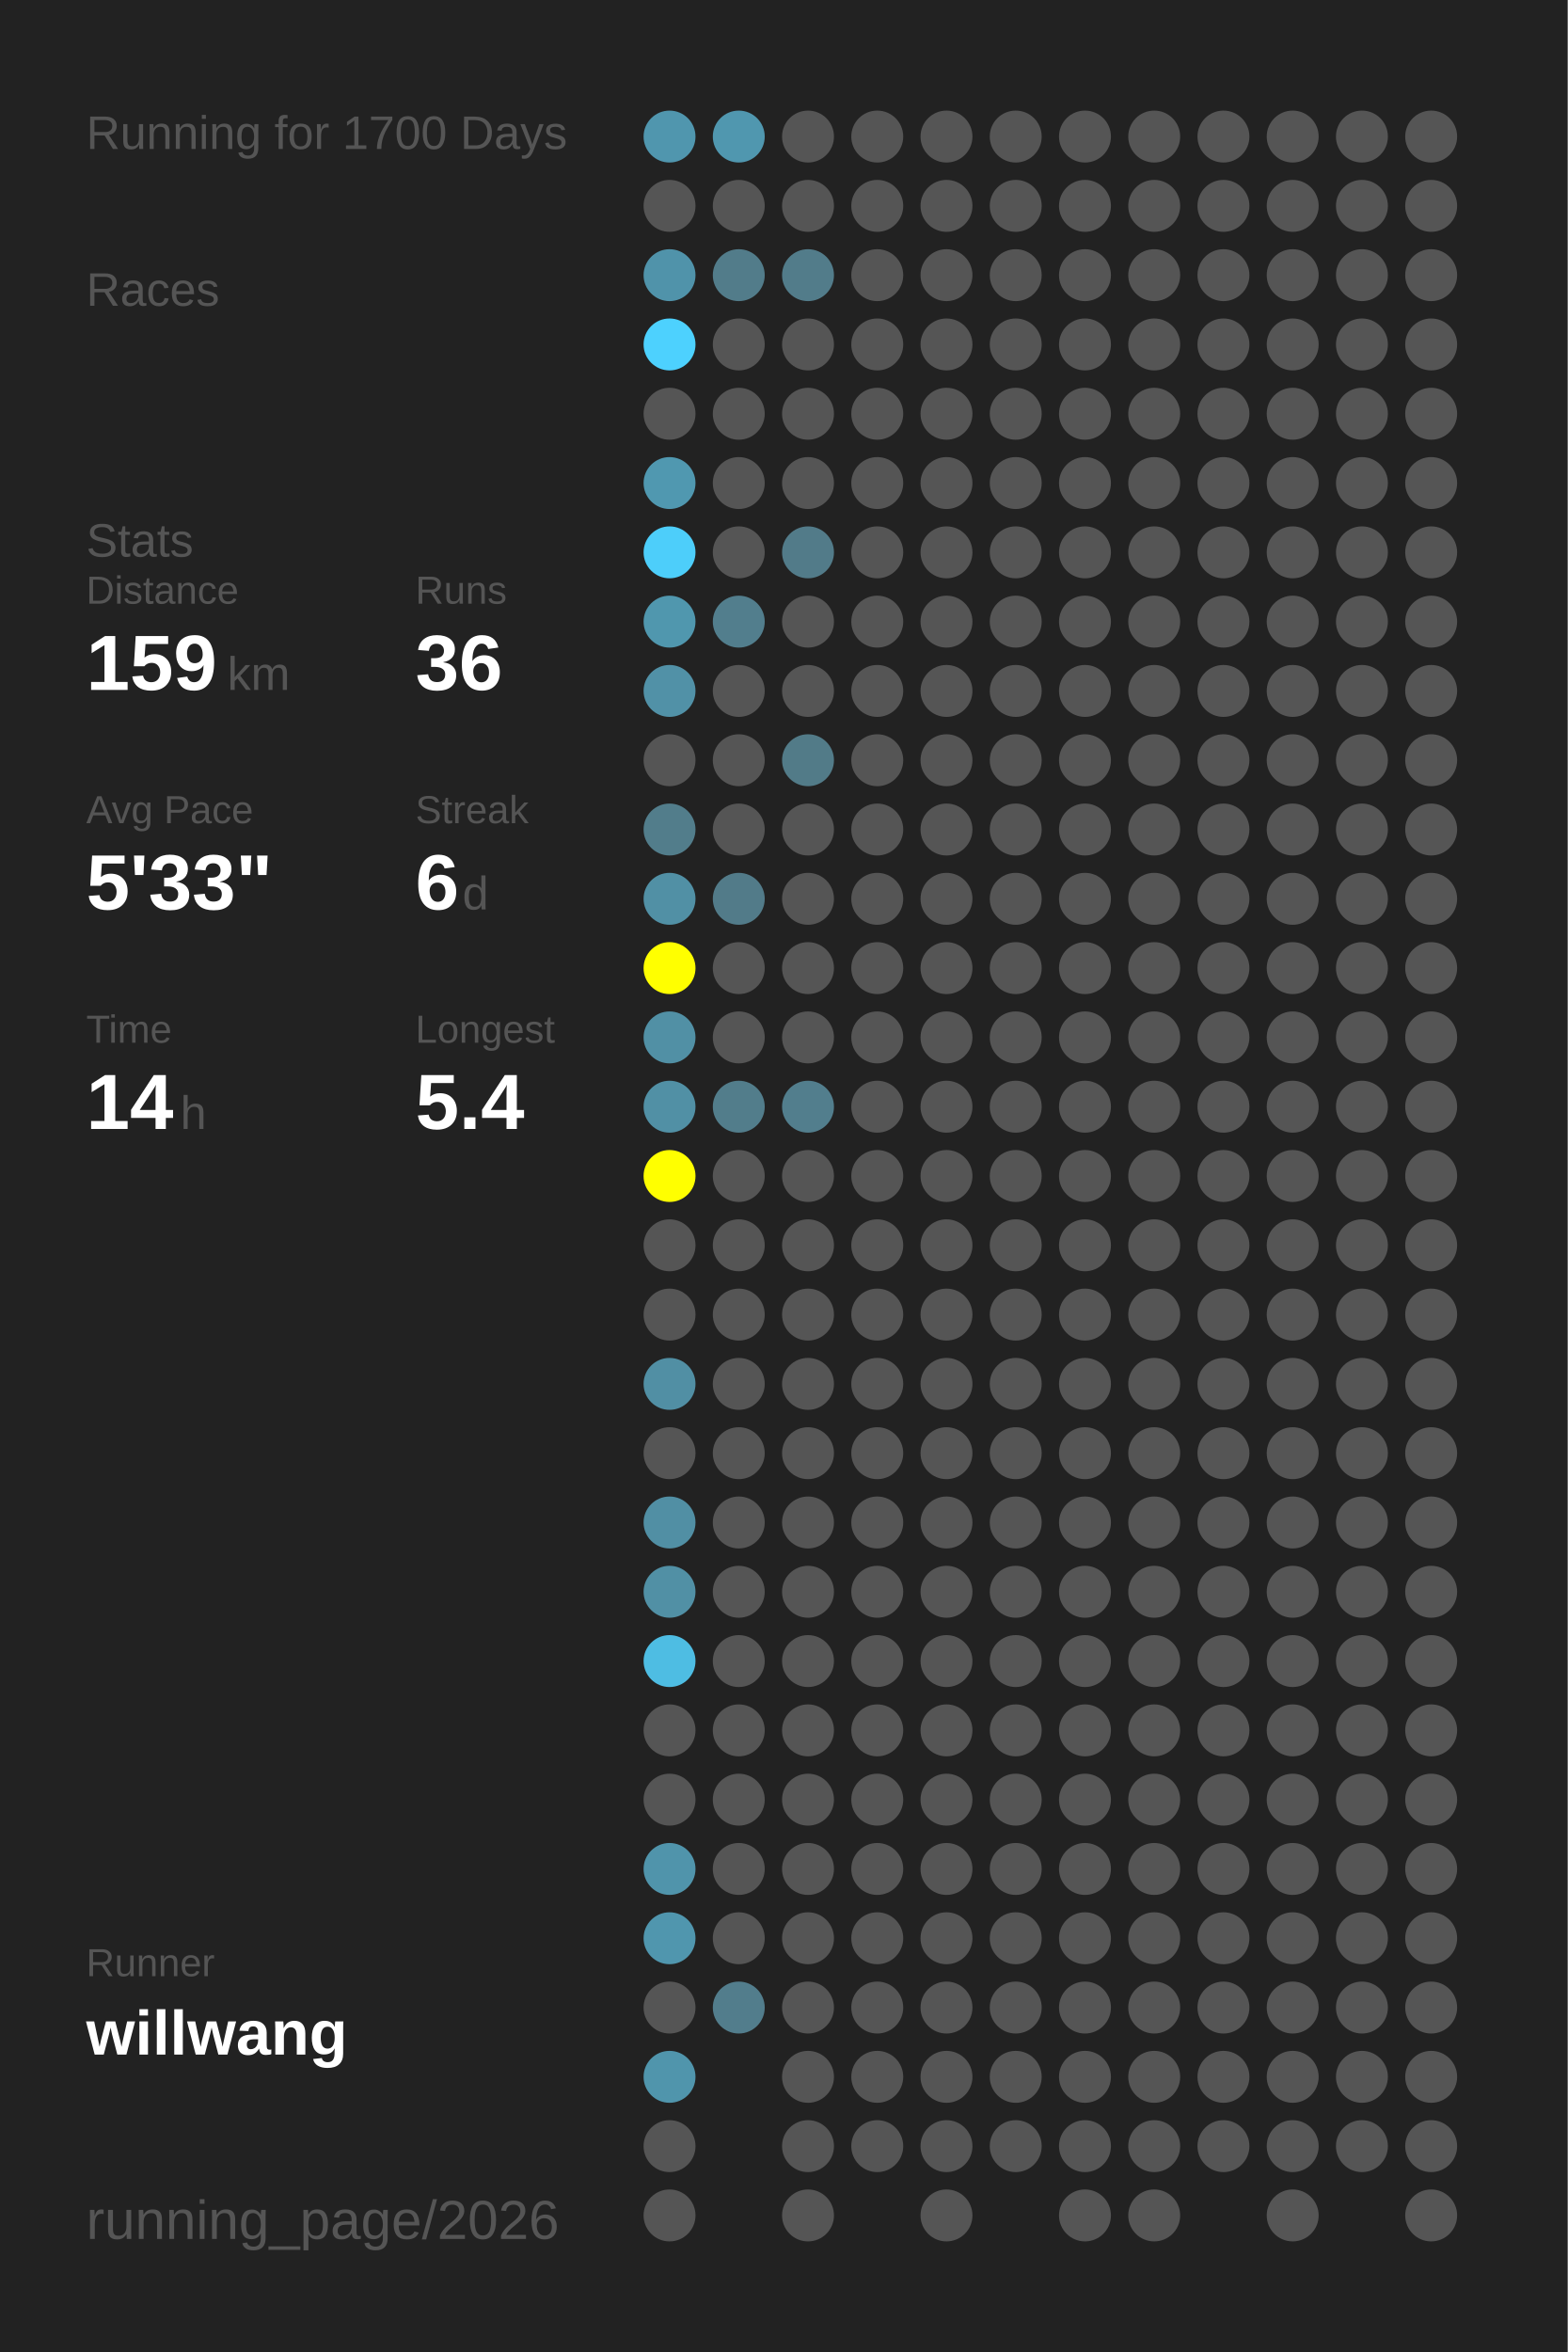
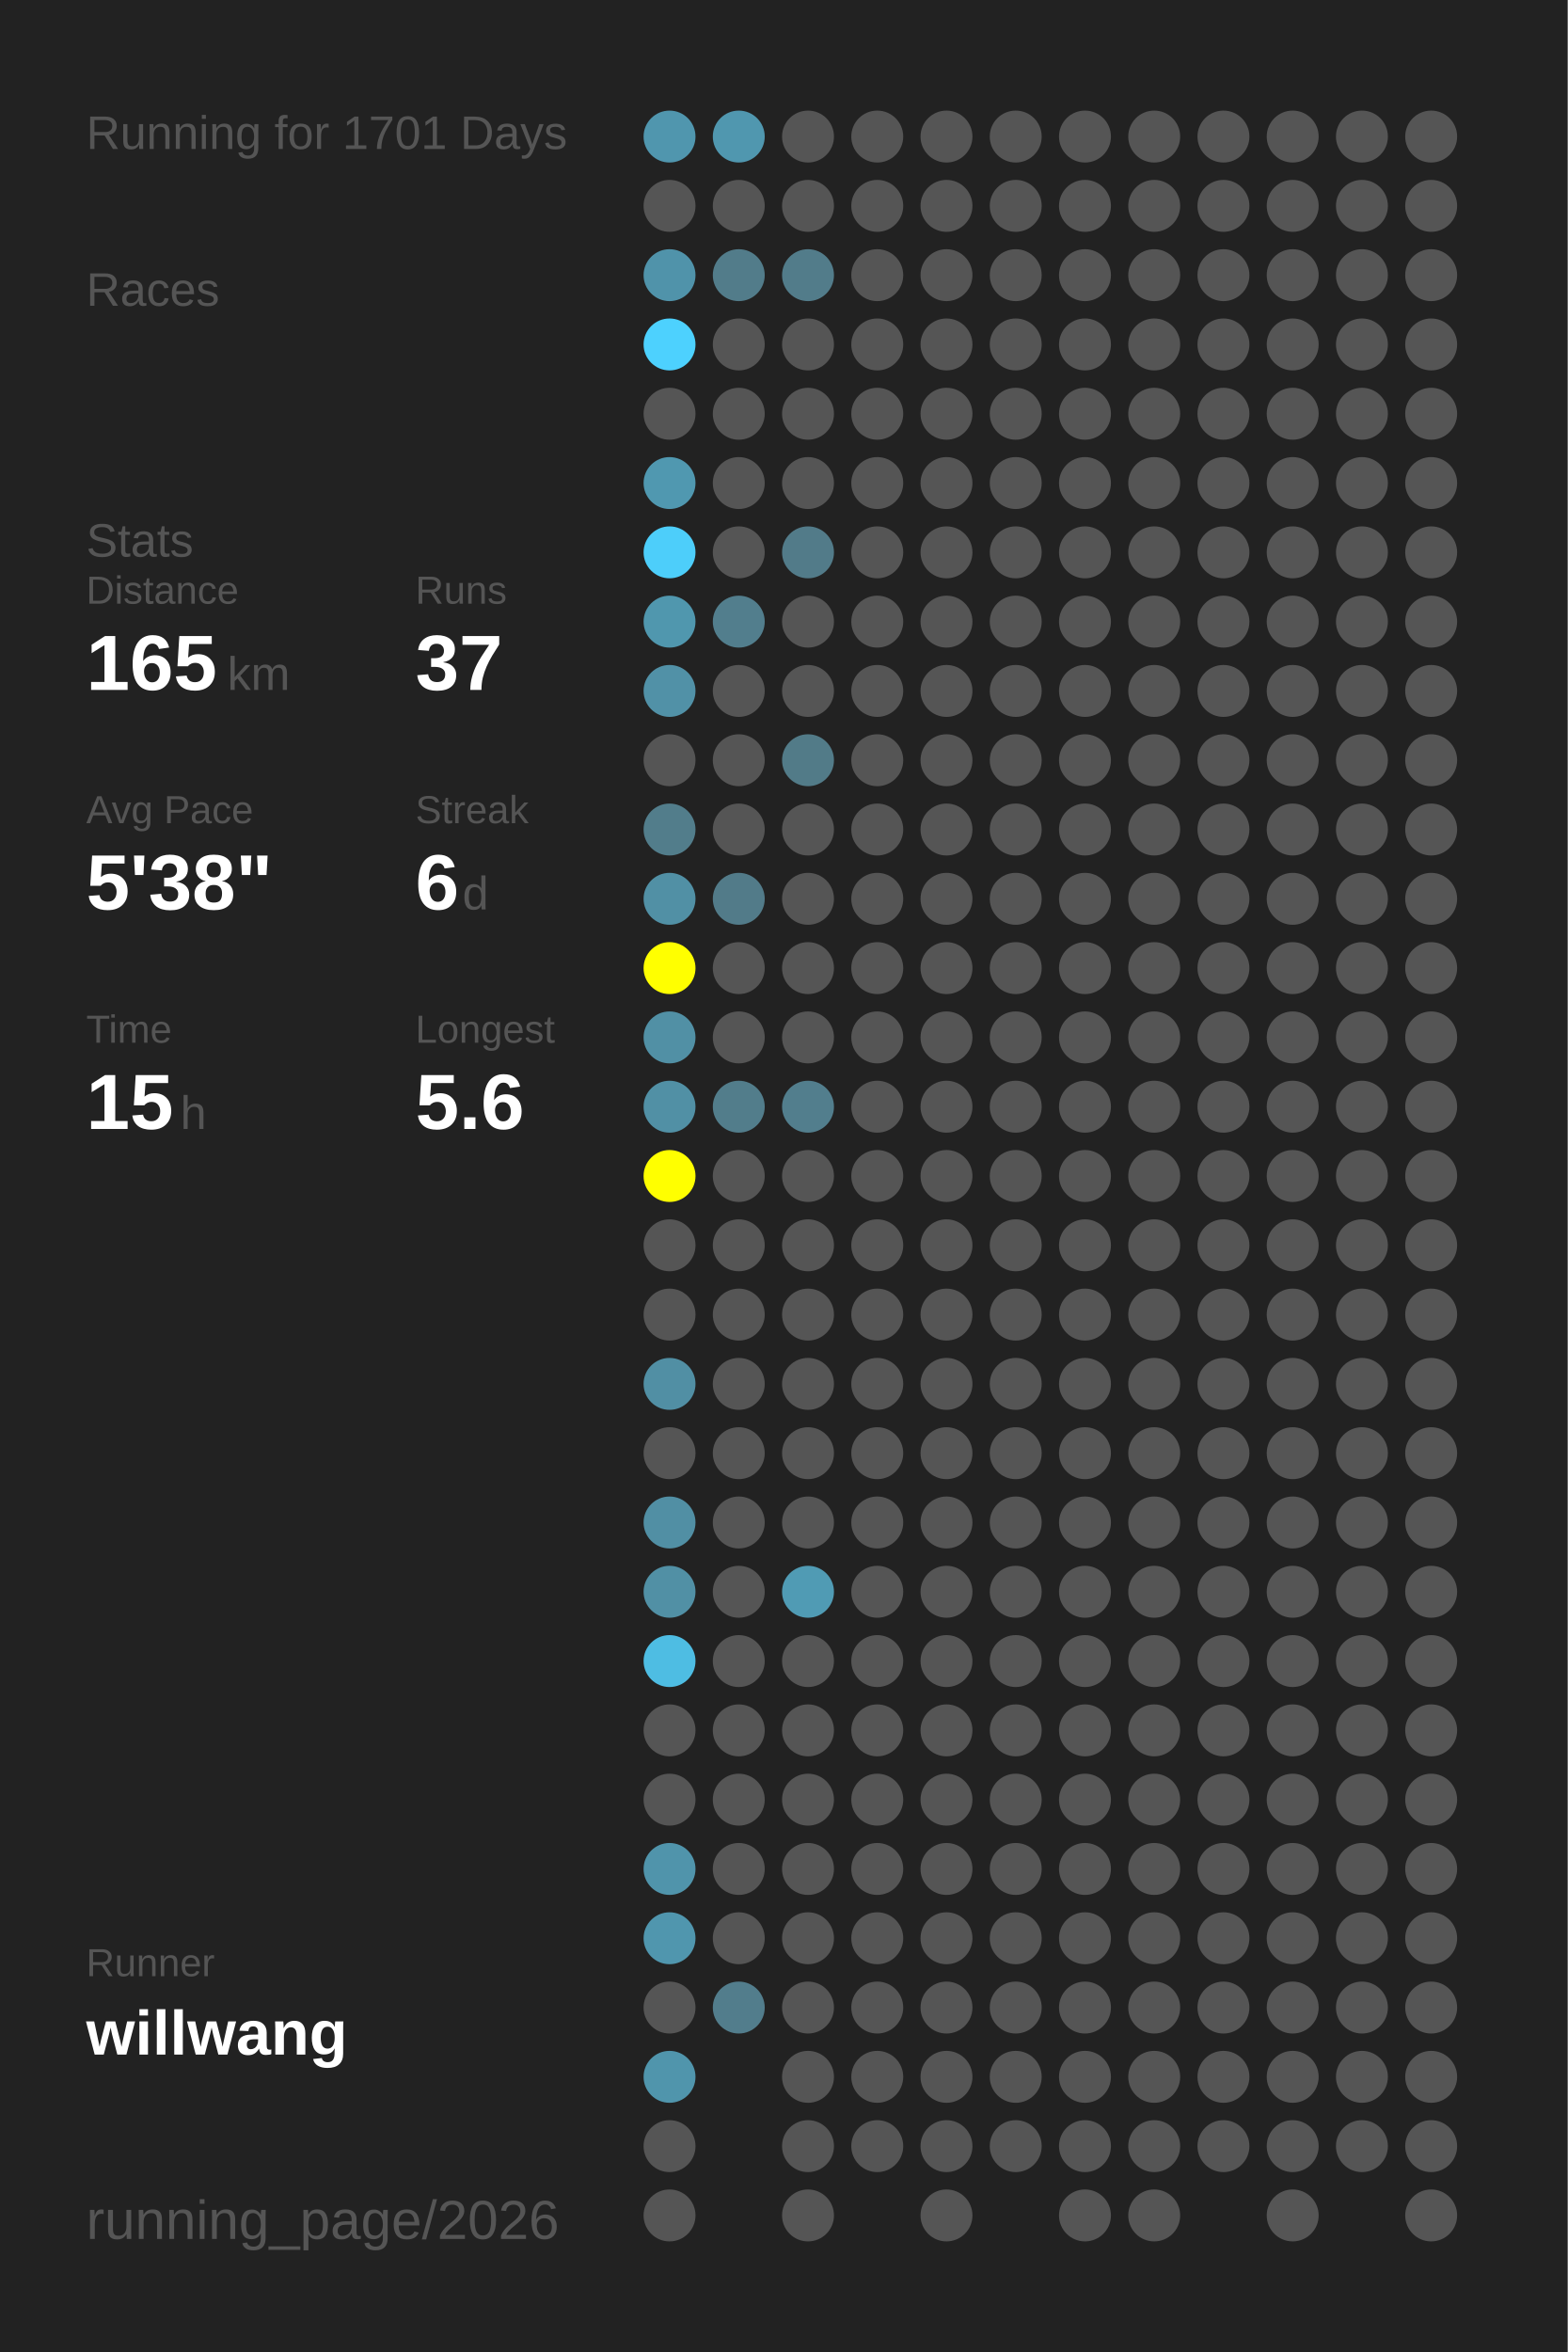
<svg xmlns="http://www.w3.org/2000/svg" baseProfile="full" height="300mm" version="1.1" viewBox="0,0,200,300" width="200mm">
  <defs />
  <rect fill="#222222" height="300" width="200" x="0" y="0" />
-   <text fill="#555555" style="font-size:6px; font-family:Arial;" x="11" y="19">Running for 1700 Days</text>
+   <text fill="#555555" style="font-size:6px; font-family:Arial;" x="11" y="19">Running for 1701 Days</text>
  <text fill="#555555" style="font-size:6px; font-family:Arial;" x="11" y="39">Races</text>
  <text fill="#555555" style="font-size:6px; font-family:Arial;" x="11" y="71">Stats</text>
  <text fill="#555555" style="font-size:5px; font-family:Arial;" x="11" y="77">Distance</text>
-   <text fill="#FFFFFF" style="font-size:10px; font-family:Arial; font-weight:bold;" x="11" y="88">159</text>
+   <text fill="#FFFFFF" style="font-size:10px; font-family:Arial; font-weight:bold;" x="11" y="88">165</text>
  <text fill="#555555" style="font-size:6px; font-family:Arial;" x="29" y="88">km</text>
  <text fill="#555555" style="font-size:5px; font-family:Arial;" x="53" y="77">Runs</text>
-   <text fill="#FFFFFF" style="font-size:10px; font-family:Arial; font-weight:bold;" x="53" y="88">36</text>
+   <text fill="#FFFFFF" style="font-size:10px; font-family:Arial; font-weight:bold;" x="53" y="88">37</text>
  <text fill="#555555" style="font-size:5px; font-family:Arial;" x="11" y="105">Avg Pace</text>
-   <text fill="#FFFFFF" style="font-size:10px; font-family:Arial; font-weight:bold;" x="11" y="116">5'33"</text>
+   <text fill="#FFFFFF" style="font-size:10px; font-family:Arial; font-weight:bold;" x="11" y="116">5'38"</text>
  <text fill="#555555" style="font-size:5px; font-family:Arial;" x="53" y="105">Streak</text>
  <text fill="#FFFFFF" style="font-size:10px; font-family:Arial; font-weight:bold;" x="53" y="116">6</text>
  <text fill="#555555" style="font-size:6px; font-family:Arial;" x="59" y="116">d</text>
  <text fill="#555555" style="font-size:5px; font-family:Arial;" x="11" y="133">Time</text>
-   <text fill="#FFFFFF" style="font-size:10px; font-family:Arial; font-weight:bold;" x="11" y="144">14</text>
+   <text fill="#FFFFFF" style="font-size:10px; font-family:Arial; font-weight:bold;" x="11" y="144">15</text>
  <text fill="#555555" style="font-size:6px; font-family:Arial;" x="23" y="144">h</text>
  <text fill="#555555" style="font-size:5px; font-family:Arial;" x="53" y="133">Longest</text>
-   <text fill="#FFFFFF" style="font-size:10px; font-family:Arial; font-weight:bold;" x="53" y="144">5.4</text>
+   <text fill="#FFFFFF" style="font-size:10px; font-family:Arial; font-weight:bold;" x="53" y="144">5.6</text>
  <text fill="#555555" style="font-size:5px; font-family:Arial;" x="11" y="252.065">Runner</text>
  <text fill="#FFFFFF" style="font-size:8px; font-family:Arial; font-weight:bold;" x="11" y="262.065">willwang</text>
  <text fill="#555555" style="font-size:7px; font-family:Arial;" x="11" y="285.581">running_page/2026</text>
  <circle cx="85.417" cy="17.419" fill="#5096ae" r="3.312" />
  <circle cx="85.417" cy="26.258" fill="#555555" r="3.312" />
  <circle cx="85.417" cy="35.097" fill="#5093aa" r="3.312" />
  <circle cx="85.417" cy="43.935" fill="#4dd1fe" r="3.312" />
  <circle cx="85.417" cy="52.774" fill="#555555" r="3.312" />
  <circle cx="85.417" cy="61.613" fill="#5098b0" r="3.312" />
  <circle cx="85.417" cy="70.452" fill="#4dcefa" r="3.312" />
  <circle cx="85.417" cy="79.29" fill="#5097ae" r="3.312" />
  <circle cx="85.417" cy="88.129" fill="#5191a7" r="3.312" />
  <circle cx="85.417" cy="96.968" fill="#555555" r="3.312" />
  <circle cx="85.417" cy="105.806" fill="#527d8b" r="3.312" />
  <circle cx="85.417" cy="114.645" fill="#5190a5" r="3.312" />
  <circle cx="85.417" cy="123.484" fill="#FFFF00" r="3.312" />
  <circle cx="85.417" cy="132.323" fill="#5190a5" r="3.312" />
  <circle cx="85.417" cy="141.161" fill="#5190a5" r="3.312" />
  <circle cx="85.417" cy="150" fill="#FFFF00" r="3.312" />
  <circle cx="85.417" cy="158.839" fill="#555555" r="3.312" />
  <circle cx="85.417" cy="167.677" fill="#555555" r="3.312" />
  <circle cx="85.417" cy="176.516" fill="#518fa4" r="3.312" />
  <circle cx="85.417" cy="185.355" fill="#555555" r="3.312" />
  <circle cx="85.417" cy="194.194" fill="#518fa4" r="3.312" />
  <circle cx="85.417" cy="203.032" fill="#5190a5" r="3.312" />
  <circle cx="85.417" cy="211.871" fill="#4ebde3" r="3.312" />
  <circle cx="85.417" cy="220.71" fill="#555555" r="3.312" />
  <circle cx="85.417" cy="229.548" fill="#555555" r="3.312" />
  <circle cx="85.417" cy="238.387" fill="#5094ab" r="3.312" />
  <circle cx="85.417" cy="247.226" fill="#5096ae" r="3.312" />
  <circle cx="85.417" cy="256.065" fill="#555555" r="3.312" />
  <circle cx="85.417" cy="264.903" fill="#5095ac" r="3.312" />
  <circle cx="85.417" cy="273.742" fill="#555555" r="3.312" />
  <circle cx="85.417" cy="282.581" fill="#555555" r="3.312" />
  <circle cx="94.25" cy="17.419" fill="#5097af" r="3.312" />
  <circle cx="94.25" cy="26.258" fill="#555555" r="3.312" />
  <circle cx="94.25" cy="35.097" fill="#527c8a" r="3.312" />
  <circle cx="94.25" cy="43.935" fill="#555555" r="3.312" />
  <circle cx="94.25" cy="52.774" fill="#555555" r="3.312" />
  <circle cx="94.25" cy="61.613" fill="#555555" r="3.312" />
  <circle cx="94.25" cy="70.452" fill="#555555" r="3.312" />
  <circle cx="94.25" cy="79.29" fill="#527e8d" r="3.312" />
  <circle cx="94.25" cy="88.129" fill="#555555" r="3.312" />
  <circle cx="94.25" cy="96.968" fill="#555555" r="3.312" />
  <circle cx="94.25" cy="105.806" fill="#555555" r="3.312" />
  <circle cx="94.25" cy="114.645" fill="#527b89" r="3.312" />
  <circle cx="94.25" cy="123.484" fill="#555555" r="3.312" />
  <circle cx="94.25" cy="132.323" fill="#555555" r="3.312" />
  <circle cx="94.25" cy="141.161" fill="#527d8b" r="3.312" />
  <circle cx="94.25" cy="150" fill="#555555" r="3.312" />
  <circle cx="94.25" cy="158.839" fill="#555555" r="3.312" />
  <circle cx="94.25" cy="167.677" fill="#555555" r="3.312" />
  <circle cx="94.25" cy="176.516" fill="#555555" r="3.312" />
  <circle cx="94.25" cy="185.355" fill="#555555" r="3.312" />
  <circle cx="94.25" cy="194.194" fill="#555555" r="3.312" />
  <circle cx="94.25" cy="203.032" fill="#555555" r="3.312" />
  <circle cx="94.25" cy="211.871" fill="#555555" r="3.312" />
  <circle cx="94.25" cy="220.71" fill="#555555" r="3.312" />
  <circle cx="94.25" cy="229.548" fill="#555555" r="3.312" />
  <circle cx="94.25" cy="238.387" fill="#555555" r="3.312" />
  <circle cx="94.25" cy="247.226" fill="#555555" r="3.312" />
  <circle cx="94.25" cy="256.065" fill="#527d8c" r="3.312" />
  <circle cx="103.083" cy="17.419" fill="#555555" r="3.312" />
  <circle cx="103.083" cy="26.258" fill="#555555" r="3.312" />
  <circle cx="103.083" cy="35.097" fill="#527c8a" r="3.312" />
  <circle cx="103.083" cy="43.935" fill="#555555" r="3.312" />
  <circle cx="103.083" cy="52.774" fill="#555555" r="3.312" />
  <circle cx="103.083" cy="61.613" fill="#555555" r="3.312" />
  <circle cx="103.083" cy="70.452" fill="#527b89" r="3.312" />
  <circle cx="103.083" cy="79.29" fill="#555555" r="3.312" />
  <circle cx="103.083" cy="88.129" fill="#555555" r="3.312" />
  <circle cx="103.083" cy="96.968" fill="#527b88" r="3.312" />
  <circle cx="103.083" cy="105.806" fill="#555555" r="3.312" />
  <circle cx="103.083" cy="114.645" fill="#555555" r="3.312" />
  <circle cx="103.083" cy="123.484" fill="#555555" r="3.312" />
  <circle cx="103.083" cy="132.323" fill="#555555" r="3.312" />
  <circle cx="103.083" cy="141.161" fill="#527e8d" r="3.312" />
  <circle cx="103.083" cy="150" fill="#555555" r="3.312" />
  <circle cx="103.083" cy="158.839" fill="#555555" r="3.312" />
  <circle cx="103.083" cy="167.677" fill="#555555" r="3.312" />
  <circle cx="103.083" cy="176.516" fill="#555555" r="3.312" />
  <circle cx="103.083" cy="185.355" fill="#555555" r="3.312" />
  <circle cx="103.083" cy="194.194" fill="#555555" r="3.312" />
-   <circle cx="103.083" cy="203.032" fill="#555555" r="3.312" />
+   <circle cx="103.083" cy="203.032" fill="#509bb4" r="3.312" />
  <circle cx="103.083" cy="211.871" fill="#555555" r="3.312" />
  <circle cx="103.083" cy="220.71" fill="#555555" r="3.312" />
  <circle cx="103.083" cy="229.548" fill="#555555" r="3.312" />
  <circle cx="103.083" cy="238.387" fill="#555555" r="3.312" />
  <circle cx="103.083" cy="247.226" fill="#555555" r="3.312" />
  <circle cx="103.083" cy="256.065" fill="#555555" r="3.312" />
  <circle cx="103.083" cy="264.903" fill="#555555" r="3.312" />
  <circle cx="103.083" cy="273.742" fill="#555555" r="3.312" />
  <circle cx="103.083" cy="282.581" fill="#555555" r="3.312" />
  <circle cx="111.917" cy="17.419" fill="#555555" r="3.312" />
  <circle cx="111.917" cy="26.258" fill="#555555" r="3.312" />
  <circle cx="111.917" cy="35.097" fill="#555555" r="3.312" />
  <circle cx="111.917" cy="43.935" fill="#555555" r="3.312" />
  <circle cx="111.917" cy="52.774" fill="#555555" r="3.312" />
  <circle cx="111.917" cy="61.613" fill="#555555" r="3.312" />
  <circle cx="111.917" cy="70.452" fill="#555555" r="3.312" />
  <circle cx="111.917" cy="79.29" fill="#555555" r="3.312" />
  <circle cx="111.917" cy="88.129" fill="#555555" r="3.312" />
  <circle cx="111.917" cy="96.968" fill="#555555" r="3.312" />
  <circle cx="111.917" cy="105.806" fill="#555555" r="3.312" />
  <circle cx="111.917" cy="114.645" fill="#555555" r="3.312" />
  <circle cx="111.917" cy="123.484" fill="#555555" r="3.312" />
  <circle cx="111.917" cy="132.323" fill="#555555" r="3.312" />
  <circle cx="111.917" cy="141.161" fill="#555555" r="3.312" />
  <circle cx="111.917" cy="150" fill="#555555" r="3.312" />
  <circle cx="111.917" cy="158.839" fill="#555555" r="3.312" />
  <circle cx="111.917" cy="167.677" fill="#555555" r="3.312" />
  <circle cx="111.917" cy="176.516" fill="#555555" r="3.312" />
  <circle cx="111.917" cy="185.355" fill="#555555" r="3.312" />
  <circle cx="111.917" cy="194.194" fill="#555555" r="3.312" />
  <circle cx="111.917" cy="203.032" fill="#555555" r="3.312" />
  <circle cx="111.917" cy="211.871" fill="#555555" r="3.312" />
  <circle cx="111.917" cy="220.71" fill="#555555" r="3.312" />
  <circle cx="111.917" cy="229.548" fill="#555555" r="3.312" />
  <circle cx="111.917" cy="238.387" fill="#555555" r="3.312" />
  <circle cx="111.917" cy="247.226" fill="#555555" r="3.312" />
  <circle cx="111.917" cy="256.065" fill="#555555" r="3.312" />
  <circle cx="111.917" cy="264.903" fill="#555555" r="3.312" />
  <circle cx="111.917" cy="273.742" fill="#555555" r="3.312" />
  <circle cx="120.75" cy="17.419" fill="#555555" r="3.312" />
  <circle cx="120.75" cy="26.258" fill="#555555" r="3.312" />
  <circle cx="120.75" cy="35.097" fill="#555555" r="3.312" />
  <circle cx="120.75" cy="43.935" fill="#555555" r="3.312" />
  <circle cx="120.75" cy="52.774" fill="#555555" r="3.312" />
  <circle cx="120.75" cy="61.613" fill="#555555" r="3.312" />
  <circle cx="120.75" cy="70.452" fill="#555555" r="3.312" />
  <circle cx="120.75" cy="79.29" fill="#555555" r="3.312" />
  <circle cx="120.75" cy="88.129" fill="#555555" r="3.312" />
  <circle cx="120.75" cy="96.968" fill="#555555" r="3.312" />
  <circle cx="120.75" cy="105.806" fill="#555555" r="3.312" />
  <circle cx="120.75" cy="114.645" fill="#555555" r="3.312" />
  <circle cx="120.75" cy="123.484" fill="#555555" r="3.312" />
  <circle cx="120.75" cy="132.323" fill="#555555" r="3.312" />
  <circle cx="120.75" cy="141.161" fill="#555555" r="3.312" />
  <circle cx="120.75" cy="150" fill="#555555" r="3.312" />
  <circle cx="120.75" cy="158.839" fill="#555555" r="3.312" />
  <circle cx="120.75" cy="167.677" fill="#555555" r="3.312" />
  <circle cx="120.75" cy="176.516" fill="#555555" r="3.312" />
  <circle cx="120.75" cy="185.355" fill="#555555" r="3.312" />
  <circle cx="120.75" cy="194.194" fill="#555555" r="3.312" />
  <circle cx="120.75" cy="203.032" fill="#555555" r="3.312" />
  <circle cx="120.75" cy="211.871" fill="#555555" r="3.312" />
  <circle cx="120.75" cy="220.71" fill="#555555" r="3.312" />
  <circle cx="120.75" cy="229.548" fill="#555555" r="3.312" />
  <circle cx="120.75" cy="238.387" fill="#555555" r="3.312" />
  <circle cx="120.75" cy="247.226" fill="#555555" r="3.312" />
  <circle cx="120.75" cy="256.065" fill="#555555" r="3.312" />
  <circle cx="120.75" cy="264.903" fill="#555555" r="3.312" />
  <circle cx="120.75" cy="273.742" fill="#555555" r="3.312" />
  <circle cx="120.75" cy="282.581" fill="#555555" r="3.312" />
  <circle cx="129.583" cy="17.419" fill="#555555" r="3.312" />
  <circle cx="129.583" cy="26.258" fill="#555555" r="3.312" />
  <circle cx="129.583" cy="35.097" fill="#555555" r="3.312" />
  <circle cx="129.583" cy="43.935" fill="#555555" r="3.312" />
  <circle cx="129.583" cy="52.774" fill="#555555" r="3.312" />
  <circle cx="129.583" cy="61.613" fill="#555555" r="3.312" />
  <circle cx="129.583" cy="70.452" fill="#555555" r="3.312" />
  <circle cx="129.583" cy="79.29" fill="#555555" r="3.312" />
  <circle cx="129.583" cy="88.129" fill="#555555" r="3.312" />
  <circle cx="129.583" cy="96.968" fill="#555555" r="3.312" />
  <circle cx="129.583" cy="105.806" fill="#555555" r="3.312" />
  <circle cx="129.583" cy="114.645" fill="#555555" r="3.312" />
  <circle cx="129.583" cy="123.484" fill="#555555" r="3.312" />
  <circle cx="129.583" cy="132.323" fill="#555555" r="3.312" />
  <circle cx="129.583" cy="141.161" fill="#555555" r="3.312" />
  <circle cx="129.583" cy="150" fill="#555555" r="3.312" />
  <circle cx="129.583" cy="158.839" fill="#555555" r="3.312" />
  <circle cx="129.583" cy="167.677" fill="#555555" r="3.312" />
  <circle cx="129.583" cy="176.516" fill="#555555" r="3.312" />
  <circle cx="129.583" cy="185.355" fill="#555555" r="3.312" />
  <circle cx="129.583" cy="194.194" fill="#555555" r="3.312" />
  <circle cx="129.583" cy="203.032" fill="#555555" r="3.312" />
  <circle cx="129.583" cy="211.871" fill="#555555" r="3.312" />
  <circle cx="129.583" cy="220.71" fill="#555555" r="3.312" />
  <circle cx="129.583" cy="229.548" fill="#555555" r="3.312" />
  <circle cx="129.583" cy="238.387" fill="#555555" r="3.312" />
  <circle cx="129.583" cy="247.226" fill="#555555" r="3.312" />
  <circle cx="129.583" cy="256.065" fill="#555555" r="3.312" />
  <circle cx="129.583" cy="264.903" fill="#555555" r="3.312" />
  <circle cx="129.583" cy="273.742" fill="#555555" r="3.312" />
  <circle cx="138.417" cy="17.419" fill="#555555" r="3.312" />
  <circle cx="138.417" cy="26.258" fill="#555555" r="3.312" />
  <circle cx="138.417" cy="35.097" fill="#555555" r="3.312" />
  <circle cx="138.417" cy="43.935" fill="#555555" r="3.312" />
  <circle cx="138.417" cy="52.774" fill="#555555" r="3.312" />
  <circle cx="138.417" cy="61.613" fill="#555555" r="3.312" />
  <circle cx="138.417" cy="70.452" fill="#555555" r="3.312" />
  <circle cx="138.417" cy="79.29" fill="#555555" r="3.312" />
  <circle cx="138.417" cy="88.129" fill="#555555" r="3.312" />
  <circle cx="138.417" cy="96.968" fill="#555555" r="3.312" />
  <circle cx="138.417" cy="105.806" fill="#555555" r="3.312" />
  <circle cx="138.417" cy="114.645" fill="#555555" r="3.312" />
  <circle cx="138.417" cy="123.484" fill="#555555" r="3.312" />
  <circle cx="138.417" cy="132.323" fill="#555555" r="3.312" />
  <circle cx="138.417" cy="141.161" fill="#555555" r="3.312" />
  <circle cx="138.417" cy="150" fill="#555555" r="3.312" />
  <circle cx="138.417" cy="158.839" fill="#555555" r="3.312" />
  <circle cx="138.417" cy="167.677" fill="#555555" r="3.312" />
  <circle cx="138.417" cy="176.516" fill="#555555" r="3.312" />
  <circle cx="138.417" cy="185.355" fill="#555555" r="3.312" />
  <circle cx="138.417" cy="194.194" fill="#555555" r="3.312" />
  <circle cx="138.417" cy="203.032" fill="#555555" r="3.312" />
  <circle cx="138.417" cy="211.871" fill="#555555" r="3.312" />
  <circle cx="138.417" cy="220.71" fill="#555555" r="3.312" />
  <circle cx="138.417" cy="229.548" fill="#555555" r="3.312" />
  <circle cx="138.417" cy="238.387" fill="#555555" r="3.312" />
  <circle cx="138.417" cy="247.226" fill="#555555" r="3.312" />
  <circle cx="138.417" cy="256.065" fill="#555555" r="3.312" />
  <circle cx="138.417" cy="264.903" fill="#555555" r="3.312" />
  <circle cx="138.417" cy="273.742" fill="#555555" r="3.312" />
  <circle cx="138.417" cy="282.581" fill="#555555" r="3.312" />
  <circle cx="147.25" cy="17.419" fill="#555555" r="3.312" />
  <circle cx="147.25" cy="26.258" fill="#555555" r="3.312" />
  <circle cx="147.25" cy="35.097" fill="#555555" r="3.312" />
  <circle cx="147.25" cy="43.935" fill="#555555" r="3.312" />
  <circle cx="147.25" cy="52.774" fill="#555555" r="3.312" />
  <circle cx="147.25" cy="61.613" fill="#555555" r="3.312" />
  <circle cx="147.25" cy="70.452" fill="#555555" r="3.312" />
  <circle cx="147.25" cy="79.29" fill="#555555" r="3.312" />
  <circle cx="147.25" cy="88.129" fill="#555555" r="3.312" />
  <circle cx="147.25" cy="96.968" fill="#555555" r="3.312" />
  <circle cx="147.25" cy="105.806" fill="#555555" r="3.312" />
  <circle cx="147.25" cy="114.645" fill="#555555" r="3.312" />
  <circle cx="147.25" cy="123.484" fill="#555555" r="3.312" />
  <circle cx="147.25" cy="132.323" fill="#555555" r="3.312" />
  <circle cx="147.25" cy="141.161" fill="#555555" r="3.312" />
  <circle cx="147.25" cy="150" fill="#555555" r="3.312" />
  <circle cx="147.25" cy="158.839" fill="#555555" r="3.312" />
  <circle cx="147.25" cy="167.677" fill="#555555" r="3.312" />
  <circle cx="147.25" cy="176.516" fill="#555555" r="3.312" />
  <circle cx="147.25" cy="185.355" fill="#555555" r="3.312" />
  <circle cx="147.25" cy="194.194" fill="#555555" r="3.312" />
  <circle cx="147.25" cy="203.032" fill="#555555" r="3.312" />
  <circle cx="147.25" cy="211.871" fill="#555555" r="3.312" />
  <circle cx="147.25" cy="220.71" fill="#555555" r="3.312" />
  <circle cx="147.25" cy="229.548" fill="#555555" r="3.312" />
  <circle cx="147.25" cy="238.387" fill="#555555" r="3.312" />
  <circle cx="147.25" cy="247.226" fill="#555555" r="3.312" />
  <circle cx="147.25" cy="256.065" fill="#555555" r="3.312" />
  <circle cx="147.25" cy="264.903" fill="#555555" r="3.312" />
  <circle cx="147.25" cy="273.742" fill="#555555" r="3.312" />
  <circle cx="147.25" cy="282.581" fill="#555555" r="3.312" />
  <circle cx="156.083" cy="17.419" fill="#555555" r="3.312" />
  <circle cx="156.083" cy="26.258" fill="#555555" r="3.312" />
  <circle cx="156.083" cy="35.097" fill="#555555" r="3.312" />
  <circle cx="156.083" cy="43.935" fill="#555555" r="3.312" />
  <circle cx="156.083" cy="52.774" fill="#555555" r="3.312" />
  <circle cx="156.083" cy="61.613" fill="#555555" r="3.312" />
  <circle cx="156.083" cy="70.452" fill="#555555" r="3.312" />
  <circle cx="156.083" cy="79.29" fill="#555555" r="3.312" />
  <circle cx="156.083" cy="88.129" fill="#555555" r="3.312" />
  <circle cx="156.083" cy="96.968" fill="#555555" r="3.312" />
  <circle cx="156.083" cy="105.806" fill="#555555" r="3.312" />
  <circle cx="156.083" cy="114.645" fill="#555555" r="3.312" />
  <circle cx="156.083" cy="123.484" fill="#555555" r="3.312" />
  <circle cx="156.083" cy="132.323" fill="#555555" r="3.312" />
  <circle cx="156.083" cy="141.161" fill="#555555" r="3.312" />
  <circle cx="156.083" cy="150" fill="#555555" r="3.312" />
  <circle cx="156.083" cy="158.839" fill="#555555" r="3.312" />
  <circle cx="156.083" cy="167.677" fill="#555555" r="3.312" />
  <circle cx="156.083" cy="176.516" fill="#555555" r="3.312" />
  <circle cx="156.083" cy="185.355" fill="#555555" r="3.312" />
  <circle cx="156.083" cy="194.194" fill="#555555" r="3.312" />
  <circle cx="156.083" cy="203.032" fill="#555555" r="3.312" />
  <circle cx="156.083" cy="211.871" fill="#555555" r="3.312" />
  <circle cx="156.083" cy="220.71" fill="#555555" r="3.312" />
  <circle cx="156.083" cy="229.548" fill="#555555" r="3.312" />
  <circle cx="156.083" cy="238.387" fill="#555555" r="3.312" />
  <circle cx="156.083" cy="247.226" fill="#555555" r="3.312" />
  <circle cx="156.083" cy="256.065" fill="#555555" r="3.312" />
  <circle cx="156.083" cy="264.903" fill="#555555" r="3.312" />
  <circle cx="156.083" cy="273.742" fill="#555555" r="3.312" />
  <circle cx="164.917" cy="17.419" fill="#555555" r="3.312" />
  <circle cx="164.917" cy="26.258" fill="#555555" r="3.312" />
  <circle cx="164.917" cy="35.097" fill="#555555" r="3.312" />
  <circle cx="164.917" cy="43.935" fill="#555555" r="3.312" />
  <circle cx="164.917" cy="52.774" fill="#555555" r="3.312" />
  <circle cx="164.917" cy="61.613" fill="#555555" r="3.312" />
  <circle cx="164.917" cy="70.452" fill="#555555" r="3.312" />
  <circle cx="164.917" cy="79.29" fill="#555555" r="3.312" />
  <circle cx="164.917" cy="88.129" fill="#555555" r="3.312" />
  <circle cx="164.917" cy="96.968" fill="#555555" r="3.312" />
  <circle cx="164.917" cy="105.806" fill="#555555" r="3.312" />
  <circle cx="164.917" cy="114.645" fill="#555555" r="3.312" />
  <circle cx="164.917" cy="123.484" fill="#555555" r="3.312" />
  <circle cx="164.917" cy="132.323" fill="#555555" r="3.312" />
  <circle cx="164.917" cy="141.161" fill="#555555" r="3.312" />
  <circle cx="164.917" cy="150" fill="#555555" r="3.312" />
  <circle cx="164.917" cy="158.839" fill="#555555" r="3.312" />
  <circle cx="164.917" cy="167.677" fill="#555555" r="3.312" />
  <circle cx="164.917" cy="176.516" fill="#555555" r="3.312" />
  <circle cx="164.917" cy="185.355" fill="#555555" r="3.312" />
  <circle cx="164.917" cy="194.194" fill="#555555" r="3.312" />
  <circle cx="164.917" cy="203.032" fill="#555555" r="3.312" />
  <circle cx="164.917" cy="211.871" fill="#555555" r="3.312" />
  <circle cx="164.917" cy="220.71" fill="#555555" r="3.312" />
  <circle cx="164.917" cy="229.548" fill="#555555" r="3.312" />
  <circle cx="164.917" cy="238.387" fill="#555555" r="3.312" />
  <circle cx="164.917" cy="247.226" fill="#555555" r="3.312" />
  <circle cx="164.917" cy="256.065" fill="#555555" r="3.312" />
  <circle cx="164.917" cy="264.903" fill="#555555" r="3.312" />
  <circle cx="164.917" cy="273.742" fill="#555555" r="3.312" />
  <circle cx="164.917" cy="282.581" fill="#555555" r="3.312" />
  <circle cx="173.75" cy="17.419" fill="#555555" r="3.312" />
  <circle cx="173.75" cy="26.258" fill="#555555" r="3.312" />
  <circle cx="173.75" cy="35.097" fill="#555555" r="3.312" />
  <circle cx="173.75" cy="43.935" fill="#555555" r="3.312" />
  <circle cx="173.75" cy="52.774" fill="#555555" r="3.312" />
  <circle cx="173.75" cy="61.613" fill="#555555" r="3.312" />
  <circle cx="173.75" cy="70.452" fill="#555555" r="3.312" />
  <circle cx="173.75" cy="79.29" fill="#555555" r="3.312" />
  <circle cx="173.75" cy="88.129" fill="#555555" r="3.312" />
  <circle cx="173.75" cy="96.968" fill="#555555" r="3.312" />
  <circle cx="173.75" cy="105.806" fill="#555555" r="3.312" />
  <circle cx="173.75" cy="114.645" fill="#555555" r="3.312" />
  <circle cx="173.75" cy="123.484" fill="#555555" r="3.312" />
  <circle cx="173.75" cy="132.323" fill="#555555" r="3.312" />
  <circle cx="173.75" cy="141.161" fill="#555555" r="3.312" />
  <circle cx="173.75" cy="150" fill="#555555" r="3.312" />
  <circle cx="173.75" cy="158.839" fill="#555555" r="3.312" />
  <circle cx="173.75" cy="167.677" fill="#555555" r="3.312" />
  <circle cx="173.75" cy="176.516" fill="#555555" r="3.312" />
  <circle cx="173.75" cy="185.355" fill="#555555" r="3.312" />
  <circle cx="173.75" cy="194.194" fill="#555555" r="3.312" />
  <circle cx="173.75" cy="203.032" fill="#555555" r="3.312" />
  <circle cx="173.75" cy="211.871" fill="#555555" r="3.312" />
  <circle cx="173.75" cy="220.71" fill="#555555" r="3.312" />
  <circle cx="173.75" cy="229.548" fill="#555555" r="3.312" />
  <circle cx="173.75" cy="238.387" fill="#555555" r="3.312" />
  <circle cx="173.75" cy="247.226" fill="#555555" r="3.312" />
  <circle cx="173.75" cy="256.065" fill="#555555" r="3.312" />
  <circle cx="173.75" cy="264.903" fill="#555555" r="3.312" />
  <circle cx="173.75" cy="273.742" fill="#555555" r="3.312" />
  <circle cx="182.583" cy="17.419" fill="#555555" r="3.312" />
  <circle cx="182.583" cy="26.258" fill="#555555" r="3.312" />
  <circle cx="182.583" cy="35.097" fill="#555555" r="3.312" />
  <circle cx="182.583" cy="43.935" fill="#555555" r="3.312" />
  <circle cx="182.583" cy="52.774" fill="#555555" r="3.312" />
  <circle cx="182.583" cy="61.613" fill="#555555" r="3.312" />
  <circle cx="182.583" cy="70.452" fill="#555555" r="3.312" />
  <circle cx="182.583" cy="79.29" fill="#555555" r="3.312" />
  <circle cx="182.583" cy="88.129" fill="#555555" r="3.312" />
  <circle cx="182.583" cy="96.968" fill="#555555" r="3.312" />
  <circle cx="182.583" cy="105.806" fill="#555555" r="3.312" />
  <circle cx="182.583" cy="114.645" fill="#555555" r="3.312" />
  <circle cx="182.583" cy="123.484" fill="#555555" r="3.312" />
  <circle cx="182.583" cy="132.323" fill="#555555" r="3.312" />
  <circle cx="182.583" cy="141.161" fill="#555555" r="3.312" />
  <circle cx="182.583" cy="150" fill="#555555" r="3.312" />
  <circle cx="182.583" cy="158.839" fill="#555555" r="3.312" />
  <circle cx="182.583" cy="167.677" fill="#555555" r="3.312" />
  <circle cx="182.583" cy="176.516" fill="#555555" r="3.312" />
  <circle cx="182.583" cy="185.355" fill="#555555" r="3.312" />
  <circle cx="182.583" cy="194.194" fill="#555555" r="3.312" />
  <circle cx="182.583" cy="203.032" fill="#555555" r="3.312" />
  <circle cx="182.583" cy="211.871" fill="#555555" r="3.312" />
  <circle cx="182.583" cy="220.71" fill="#555555" r="3.312" />
  <circle cx="182.583" cy="229.548" fill="#555555" r="3.312" />
  <circle cx="182.583" cy="238.387" fill="#555555" r="3.312" />
  <circle cx="182.583" cy="247.226" fill="#555555" r="3.312" />
  <circle cx="182.583" cy="256.065" fill="#555555" r="3.312" />
  <circle cx="182.583" cy="264.903" fill="#555555" r="3.312" />
  <circle cx="182.583" cy="273.742" fill="#555555" r="3.312" />
  <circle cx="182.583" cy="282.581" fill="#555555" r="3.312" />
</svg>
